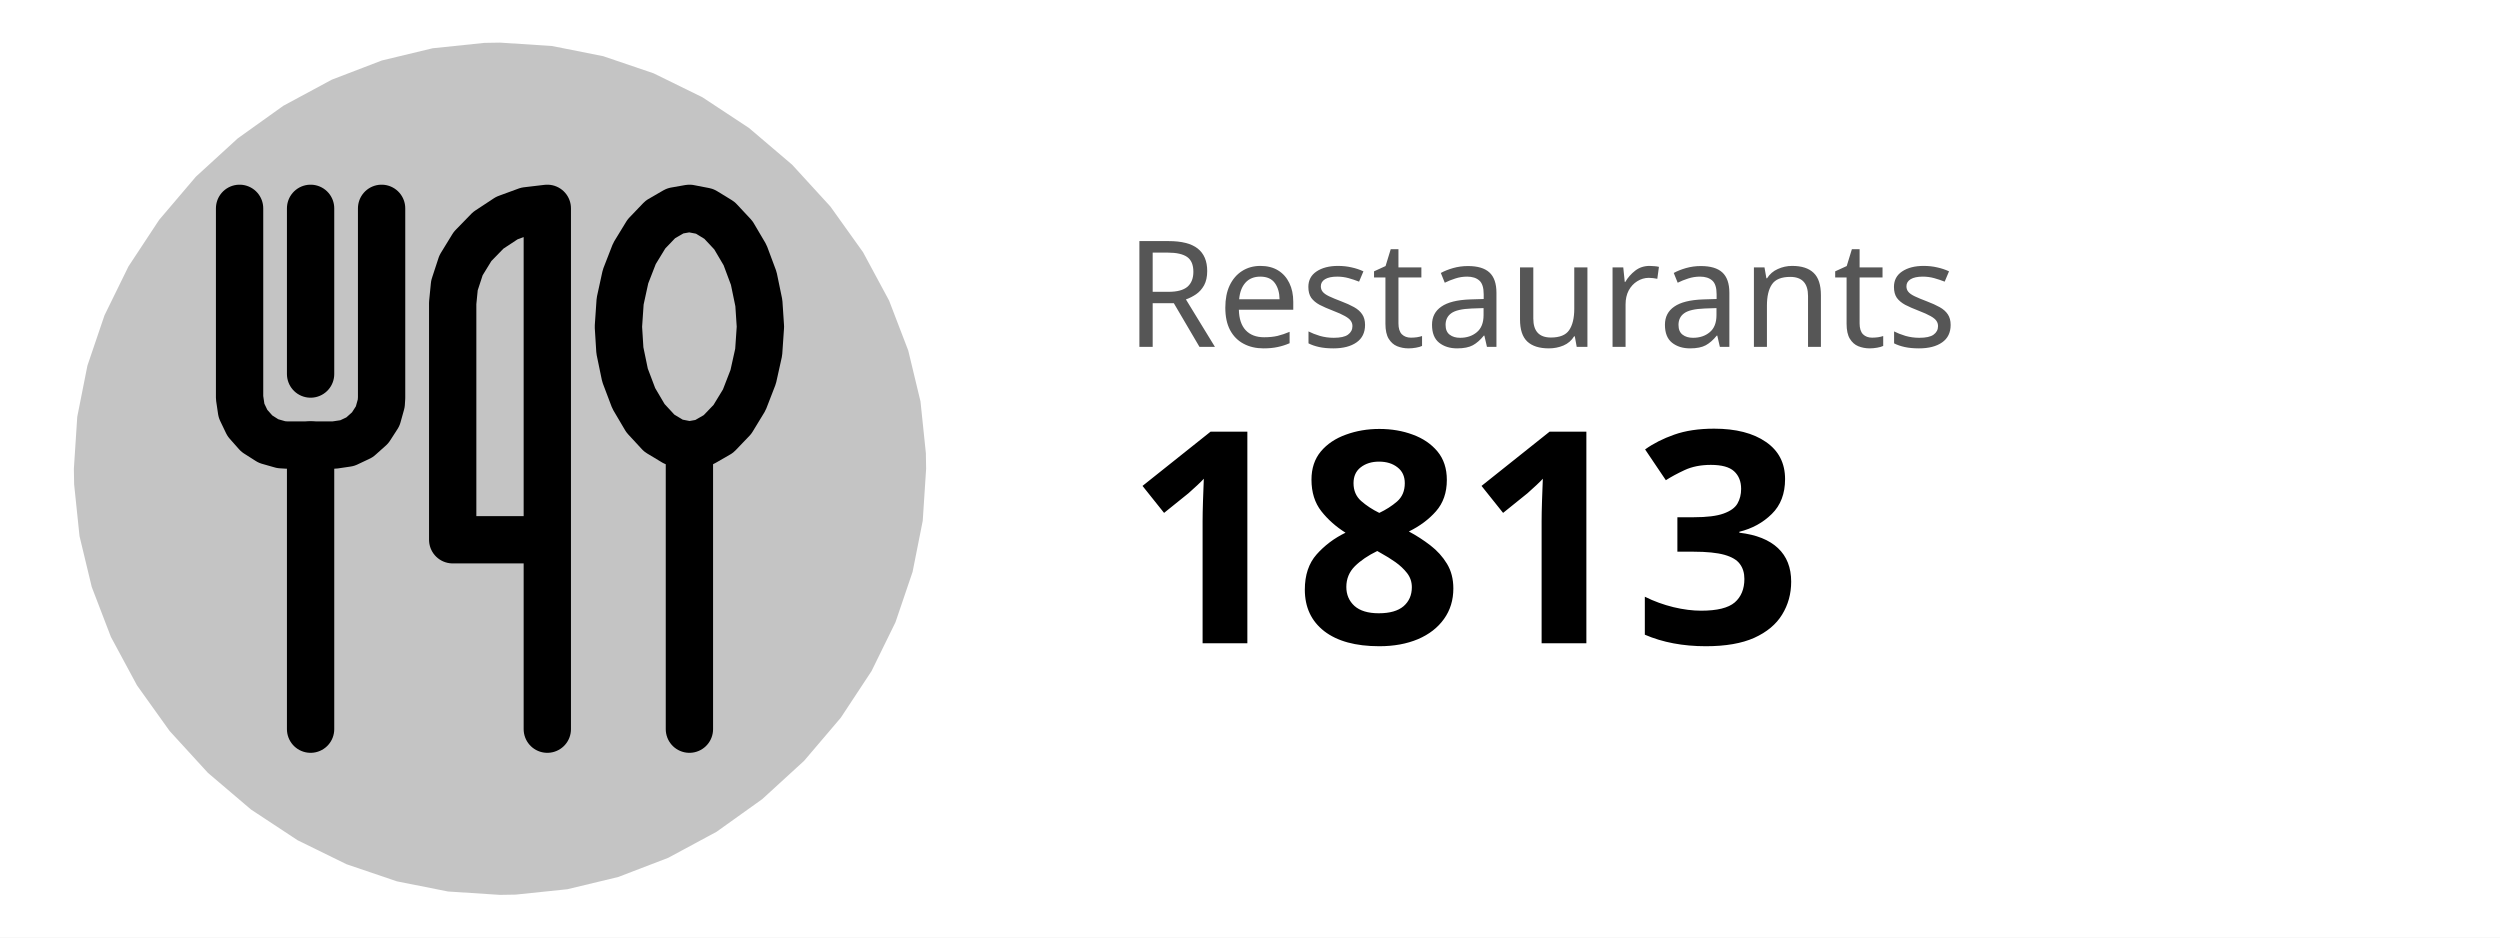
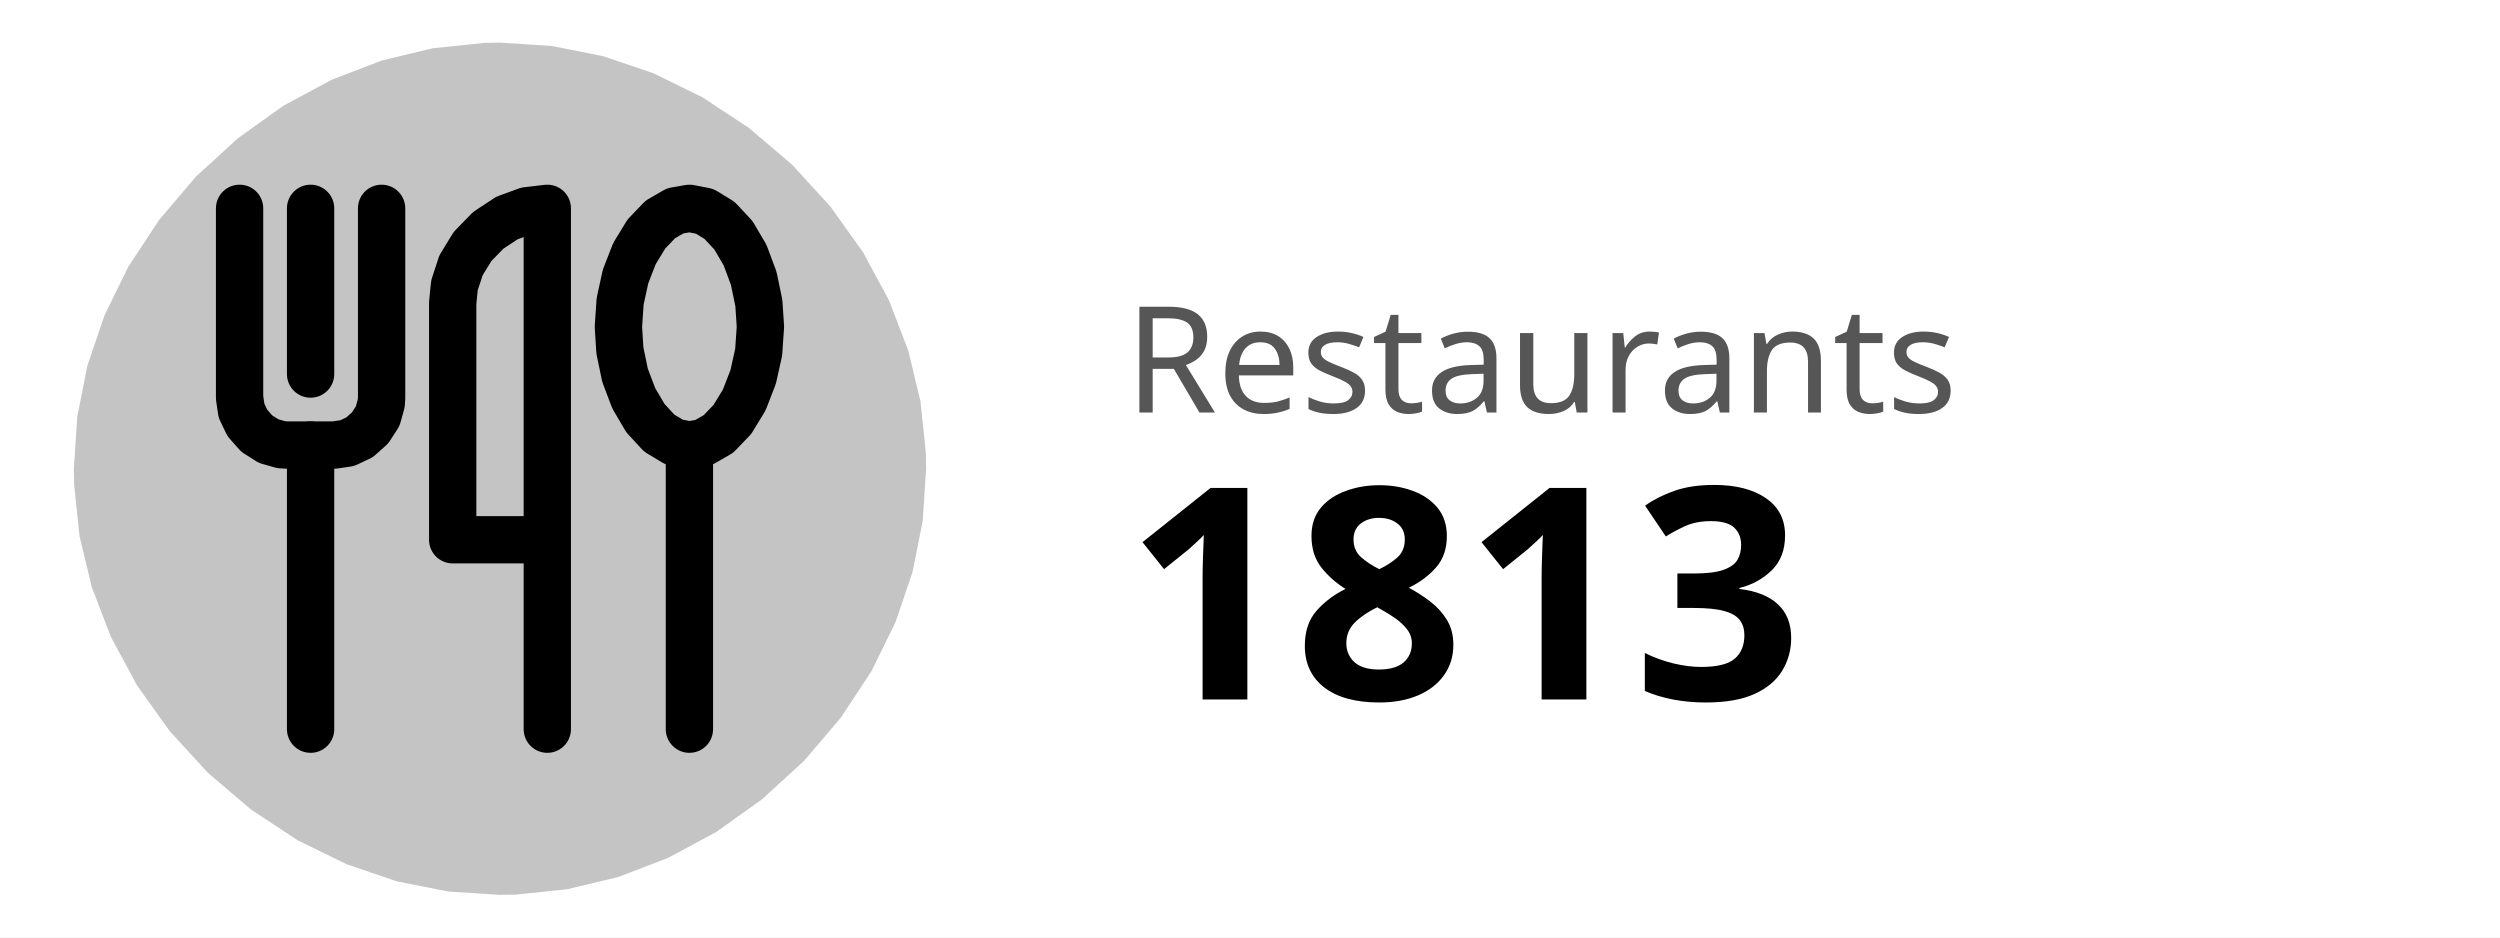
<svg xmlns="http://www.w3.org/2000/svg" class="svglite" width="288.00pt" height="108.00pt" viewBox="0 0 288.00 108.00">
  <defs>
    <style type="text/css">
    .svglite line, .svglite polyline, .svglite polygon, .svglite path, .svglite rect, .svglite circle {
      fill: none;
      stroke: #000000;
      stroke-linecap: round;
      stroke-linejoin: round;
      stroke-miterlimit: 10.00;
    }
  </style>
  </defs>
  <rect width="100%" height="100%" style="stroke: none; fill: #FFFFFF;" />
  <defs>
    <clipPath id="cpMC4wMHwyODguMDB8MC4wMHwxMDguMDA=">
      <rect x="0.00" y="0.00" width="288.00" height="108.00" />
    </clipPath>
  </defs>
  <g clip-path="url(#cpMC4wMHwyODguMDB8MC4wMHwxMDguMDA=)">
-     <text x="129.60" y="39.96" style="font-size: 17.07px; fill: #565656; font-family: Oswald;" textLength="74.33px" lengthAdjust="spacingAndGlyphs">Restaurants</text>
-     <text x="129.60" y="74.10" style="font-size: 34.14px; font-weight: bold; font-family: Oswald;" textLength="61.91px" lengthAdjust="spacingAndGlyphs">1813</text>
+     <text x="129.60" y="47.52" style="font-size: 17.07px; fill: #565656; font-family: Oswald;" textLength="74.33px" lengthAdjust="spacingAndGlyphs">Restaurants</text>
+     <text x="129.60" y="80.58" style="font-size: 34.14px; font-weight: bold; font-family: Oswald;" textLength="61.91px" lengthAdjust="spacingAndGlyphs">1813</text>
  </g>
  <defs>
    <clipPath id="cpMy42MHwxMTEuNjB8MC4wMHwxMDguMDA=">
      <rect x="3.60" y="0.00" width="108.00" height="108.00" />
    </clipPath>
  </defs>
  <g clip-path="url(#cpMy42MHwxMTEuNjB8MC4wMHwxMDguMDA=)">
    <polygon points="106.69,54.00 106.69,54.00 106.30,59.99 105.13,65.88 103.16,71.68 100.40,77.31 96.86,82.68 92.63,87.65 87.81,92.06 82.55,95.82 76.98,98.82 71.22,101.03 65.36,102.44 59.40,103.06 57.60,103.09 57.60,103.09 51.61,102.70 45.72,101.53 39.92,99.56 34.29,96.80 28.92,93.26 23.95,89.03 19.54,84.21 15.78,78.95 12.78,73.38 10.57,67.62 9.16,61.76 8.54,55.80 8.51,54.00 8.51,54.00 8.90,48.01 10.07,42.12 12.04,36.32 14.80,30.69 18.34,25.32 22.57,20.35 27.39,15.94 32.65,12.18 38.22,9.18 43.98,6.97 49.84,5.56 55.80,4.94 57.60,4.91 57.60,4.91 63.59,5.30 69.48,6.47 75.28,8.44 80.91,11.20 86.28,14.74 91.25,18.97 95.66,23.79 99.42,29.05 102.42,34.62 104.63,40.38 106.04,46.24 106.66,52.20 106.69,54.00 " style="stroke-width: 0.75; stroke: none; fill: #C4C4C4;" />
    <polyline points="106.69,54.00 106.69,54.00 106.30,59.99 105.13,65.88 103.16,71.68 100.40,77.31 96.86,82.68 92.63,87.65 87.81,92.06 82.55,95.82 76.98,98.82 71.22,101.03 65.36,102.44 59.40,103.06 57.60,103.09 57.60,103.09 51.61,102.70 45.72,101.53 39.92,99.56 34.29,96.80 28.92,93.26 23.95,89.03 19.54,84.21 15.78,78.95 12.78,73.38 10.57,67.62 9.16,61.76 8.54,55.80 8.51,54.00 8.51,54.00 8.90,48.01 10.07,42.12 12.04,36.32 14.80,30.69 18.34,25.32 22.57,20.35 27.39,15.94 32.65,12.18 38.22,9.18 43.98,6.97 49.84,5.56 55.80,4.94 57.60,4.91 57.60,4.91 63.59,5.30 69.48,6.47 75.28,8.44 80.91,11.20 86.28,14.74 91.25,18.97 95.66,23.79 99.42,29.05 102.42,34.62 104.63,40.38 106.04,46.24 106.66,52.20 106.69,54.00 106.69,54.00 " style="stroke-width: 0.75; stroke: none;" />
    <polyline points="35.78,24.00 35.78,43.09 35.78,24.00 " style="stroke-width: 5.45; stroke: none;" />
    <polyline points="35.78,24.00 35.78,43.09 " style="stroke-width: 5.45;" />
    <polyline points="27.60,24.00 27.60,45.82 27.60,45.82 27.82,47.31 28.50,48.73 29.58,49.95 30.93,50.81 32.40,51.23 33.05,51.27 38.51,51.27 38.51,51.27 40.00,51.05 41.42,50.38 42.64,49.29 43.51,47.94 43.92,46.47 43.96,45.82 43.96,24.00 27.60,24.00 " style="stroke-width: 5.45; stroke: none;" />
    <polyline points="27.60,24.00 27.60,45.82 27.60,45.82 27.82,47.31 28.50,48.73 29.58,49.95 30.93,50.81 32.40,51.23 33.05,51.27 38.51,51.27 38.51,51.27 40.00,51.05 41.42,50.38 42.64,49.29 43.51,47.94 43.92,46.47 43.96,45.82 43.96,24.00 " style="stroke-width: 5.45;" />
    <polyline points="35.78,51.27 35.78,84.00 35.78,51.27 " style="stroke-width: 5.45; stroke: none;" />
    <polyline points="35.78,51.27 35.78,84.00 " style="stroke-width: 5.45;" />
    <polyline points="79.42,51.27 79.42,84.00 79.42,51.27 " style="stroke-width: 5.45; stroke: none;" />
    <polyline points="79.42,51.27 79.42,84.00 " style="stroke-width: 5.45;" />
    <polyline points="63.05,84.00 63.05,24.00 63.05,24.00 60.68,24.28 58.39,25.12 56.25,26.53 54.44,28.39 53.11,30.56 52.35,32.88 52.15,34.91 52.15,62.18 63.05,62.18 63.05,84.00 " style="stroke-width: 5.45; stroke: none;" />
    <polyline points="63.05,84.00 63.05,24.00 63.05,24.00 60.68,24.28 58.39,25.12 56.25,26.53 54.44,28.39 53.11,30.56 52.35,32.88 52.15,34.91 52.15,62.18 63.05,62.18 " style="stroke-width: 5.45;" />
    <polyline points="87.60,37.64 87.60,37.64 87.40,40.57 86.77,43.41 85.74,46.07 84.37,48.32 82.77,49.99 81.05,50.98 79.42,51.27 79.42,51.27 77.66,50.93 75.95,49.90 74.36,48.18 73.01,45.89 72.00,43.22 71.41,40.37 71.24,37.64 71.24,37.64 71.44,34.70 72.06,31.86 73.09,29.21 74.47,26.95 76.07,25.28 77.78,24.29 79.42,24.00 79.42,24.00 81.18,24.34 82.88,25.38 84.48,27.09 85.83,29.38 86.83,32.06 87.42,34.91 87.60,37.64 87.60,37.64 " style="stroke-width: 5.45; stroke: none;" />
    <polyline points="87.60,37.64 87.60,37.64 87.40,40.57 86.77,43.41 85.74,46.07 84.37,48.32 82.77,49.99 81.05,50.98 79.42,51.27 79.42,51.27 77.66,50.93 75.95,49.90 74.36,48.18 73.01,45.89 72.00,43.22 71.41,40.37 71.24,37.64 71.24,37.64 71.44,34.70 72.06,31.86 73.09,29.21 74.47,26.95 76.07,25.28 77.78,24.29 79.42,24.00 79.42,24.00 81.18,24.34 82.88,25.38 84.48,27.09 85.83,29.38 86.83,32.06 87.42,34.91 87.60,37.64 87.60,37.64 " style="stroke-width: 5.45;" />
  </g>
  <g clip-path="url(#cpMC4wMHwyODguMDB8MC4wMHwxMDguMDA=)">
</g>
</svg>
